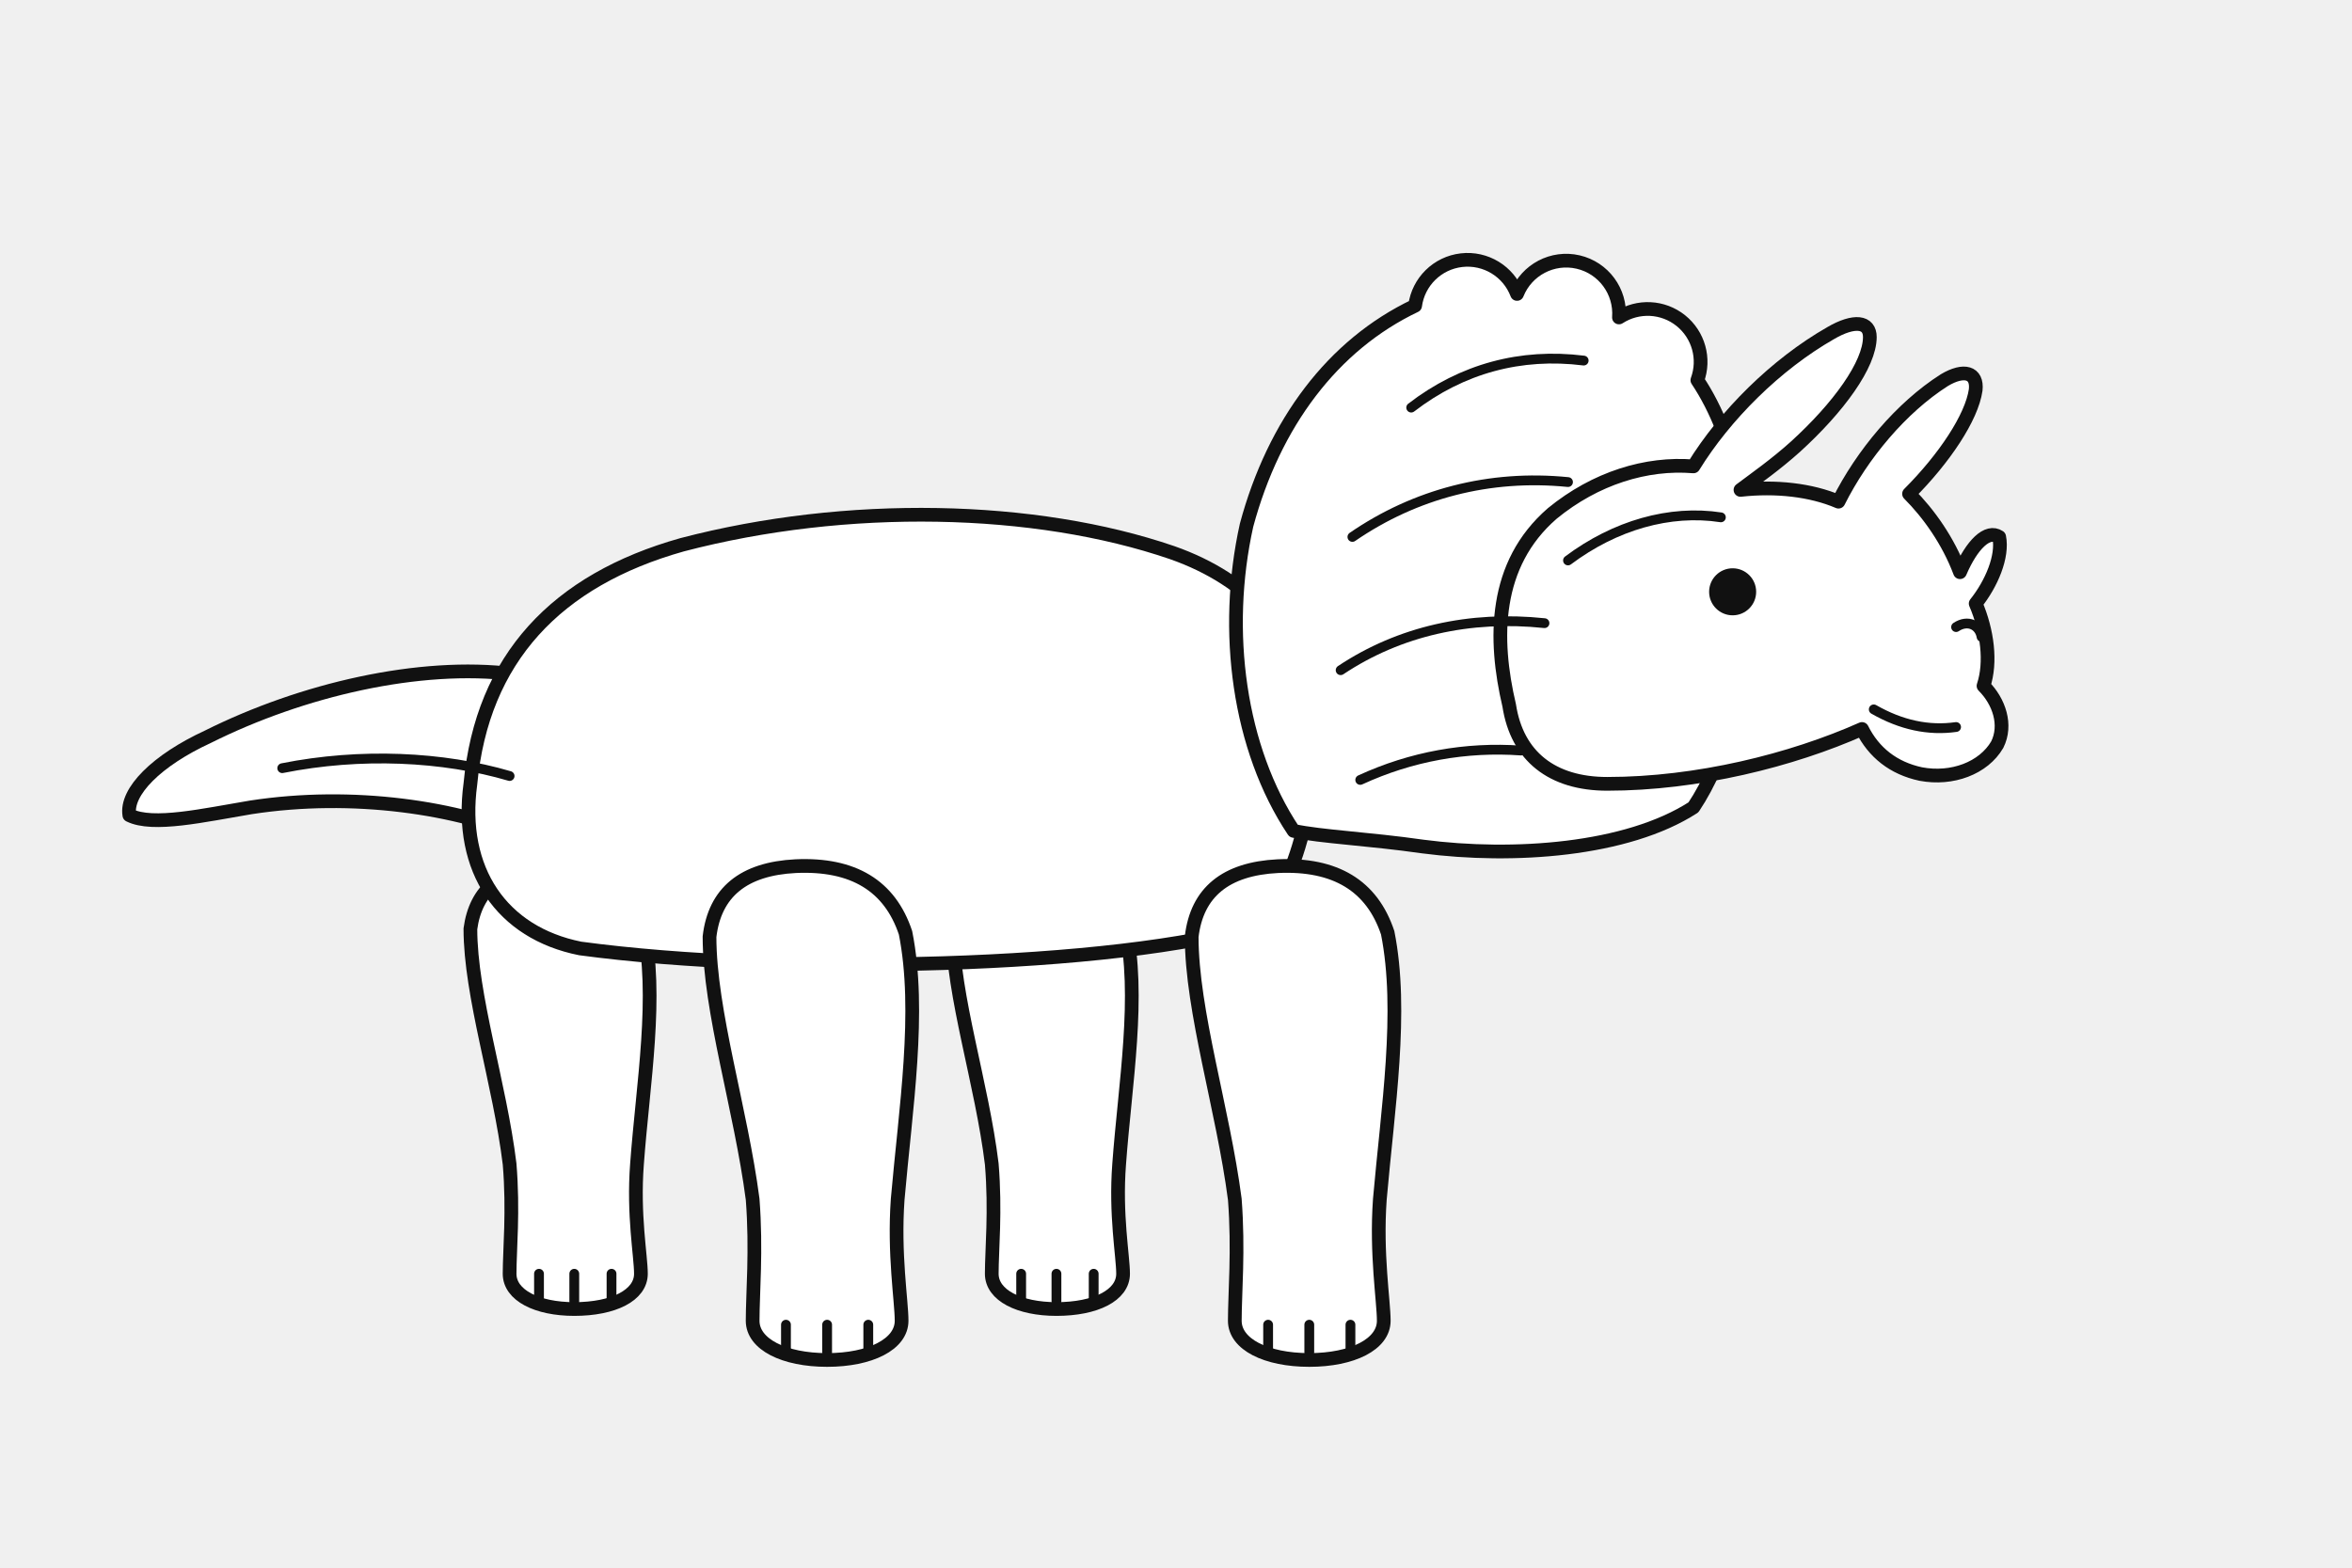
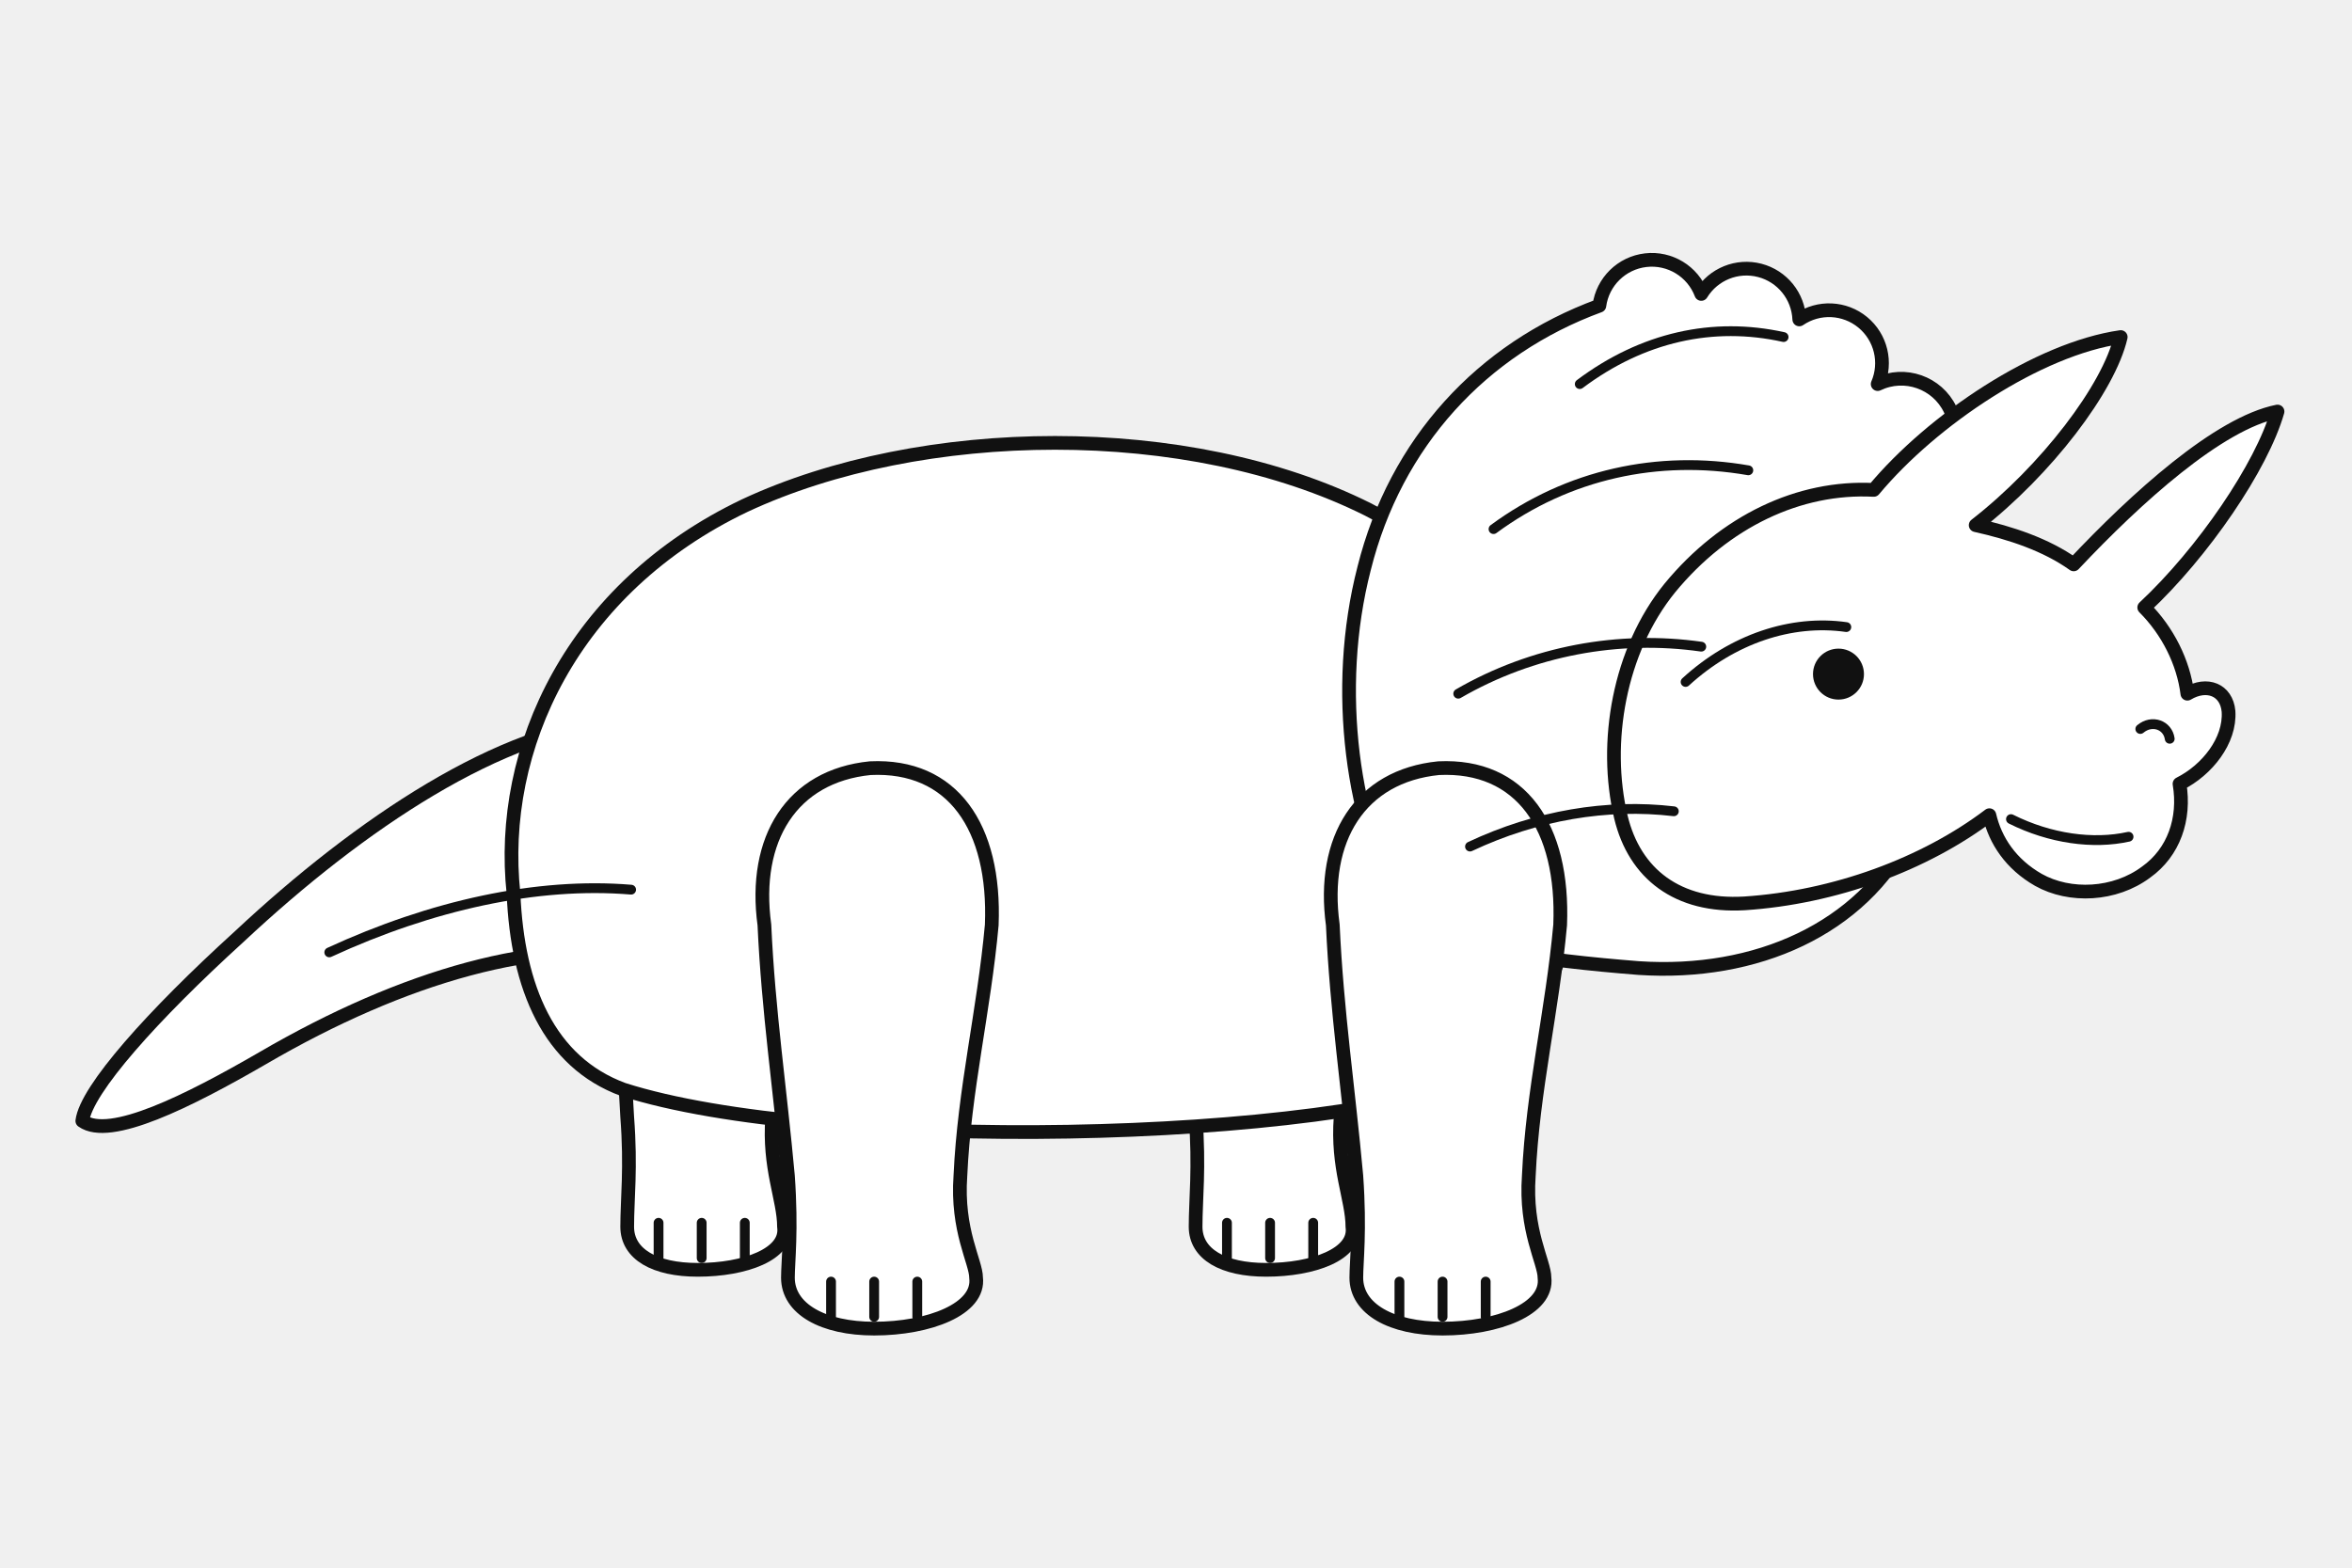
<svg xmlns="http://www.w3.org/2000/svg" viewBox="0 0 1200 800" width="1200" height="800">
  <g id="parts" fill="#ffffff" stroke="#111111" stroke-width="7" stroke-linejoin="round" stroke-linecap="round">
-     <path id="part-legRearFar" data-parent="body" data-pivot="288,452" data-z="0" d="M 240,474          Q 244,444 279,442          Q 318,440 328,472          C 336,508 328,553 325,594          C 323,620 327,641 327,650          C 327,661 313,668 293,668          C 274,668 260,661 260,650          C 260,638 262,618 260,594          C 255,553 240,508 240,474          Z" />
-     <path id="part-legFrontFar" data-parent="body" data-pivot="534,452" data-z="1" d="M 486,474          Q 490,444 525,442          Q 564,440 574,472          C 582,508 574,553 571,594          C 569,620 573,641 573,650          C 573,661 559,668 539,668          C 520,668 506,661 506,650          C 506,638 508,618 506,594          C 501,553 486,508 486,474          Z" />
-     <path id="part-tail" data-parent="body" data-pivot="266,392" data-z="2" d="M 262,344 C 214,338 154,352 106,376 C 80,388 64,404 66,416          C 78,422 104,416 128,412 C 180,404 234,412 270,428          C 284,400 278,368 262,344 Z" />
-     <path id="part-body" data-parent="" data-pivot="450,380" data-z="3" d="M 240,400 C 246,336 284,296 348,278 C 432,256 528,258 598,282          C 638,296 662,324 668,358 C 674,400 664,446 642,472          C 570,494 400,498 296,484 C 256,476 234,444 240,400 Z" />
-     <path id="part-frill" data-parent="body" data-pivot="706,418" data-z="4" d="M 660,424 C 632,382 624,322 636,268 C 650,216 680,176 722,156          A 27,27 0 0 1 774,150 A 27,27 0 0 1 826,162          A 27,27 0 0 1 866,194 C 886,224 894,268 892,312          C 890,352 880,388 864,412 C 830,434 772,438 726,432          C 698,428 674,427 660,424 Z" />
-     <path id="part-head" data-parent="frill" data-pivot="800,340" data-z="5" d="M 792,262 C 814,244 840,236 864,238          C 880,212 906,186 934,170 C 946,163 954,164 954,172          C 954,186 938,208 916,228 C 906,237 896,244 888,250          C 906,248 924,250 938,256          C 950,232 970,208 992,194 C 1002,188 1009,190 1008,199          C 1006,213 992,234 974,252          C 984,262 994,276 1000,292          C 1006,278 1014,270 1020,274 C 1022,284 1016,298 1008,308          C 1014,322 1016,338 1012,350          C 1020,358 1024,370 1019,380 C 1012,392 996,398 980,395          C 966,392 956,384 950,372          C 914,388 866,400 820,400 C 792,400 774,386 770,360          C 762,326 762,288 792,262 Z" />
-     <path id="part-legRearNear" data-parent="body" data-pivot="416,458" data-z="6" d="M 362,478          Q 366,444 406,442          Q 450,440 462,476          C 470,516 462,566 458,612          C 456,640 460,664 460,674          C 460,686 444,694 422,694          C 400,694 384,686 384,674          C 384,660 386,638 384,612          C 378,566 362,516 362,478          Z" />
-     <path id="part-legFrontNear" data-parent="body" data-pivot="662,458" data-z="7" d="M 608,478          Q 612,444 652,442          Q 696,440 708,476          C 716,516 708,566 704,612          C 702,640 706,664 706,674          C 706,686 690,694 668,694          C 646,694 630,686 630,674          C 630,660 632,638 630,612          C 624,566 608,516 608,478          Z" />
+     <path id="part-legRearFar" data-parent="body" data-pivot="360,500" data-z="0" d="M 312,452          C 306,414 320,402 356,402          C 392,402 410,414 408,452          C 404,492 396,530 394,570          C 392,596 400,612 400,626          C 402,640 380,648 356,648          C 334,648 320,640 320,626          C 320,612 322,596 320,570          C 318,530 314,492 312,452 Z" />
+     <path id="part-legFrontFar" data-parent="body" data-pivot="650,500" data-z="1" d="M 602,452          C 596,414 610,402 646,402          C 682,402 700,414 698,452          C 694,492 686,530 684,570          C 682,596 690,612 690,626          C 692,640 670,648 646,648          C 624,648 610,640 610,626          C 610,612 612,596 610,570          C 608,530 604,492 602,452 Z" />
+     <path id="part-tail" data-parent="body" data-pivot="310,440" data-z="2" d="M 316,368 C 256,372 184,420 122,478 C 78,518 44,556 42,572          C 56,582 96,562 134,540 C 206,498 276,478 332,488          C 346,448 340,398 316,368 Z" />
+     <path id="part-body" data-parent="" data-pivot="500,400" data-z="3" d="M 262,456          C 254,382 292,300 380,258 C 470,216 606,214 698,260          C 756,290 794,342 804,402 C 812,456 794,510 762,548          C 676,584 418,588 318,556 C 280,542 264,504 262,456 Z" />
+     <path id="part-frill" data-parent="body" data-pivot="742,420" data-z="4" d="M 716,466 C 690,422 680,352 696,290 C 712,226 756,178 816,156          A 27,27 0 0 1 868,150 A 27,27 0 0 1 918,163          A 27,27 0 0 1 958,196 A 27,27 0 0 1 982,246          C 998,302 996,370 974,426 C 950,474 896,498 836,494          C 786,490 740,484 716,466 Z" />
+     <path id="part-head" data-parent="frill" data-pivot="880,370" data-z="5" d="M 852,300          C 880,266 918,248 956,250          C 986,214 1040,178 1082,172          C 1076,198 1044,240 1008,268          C 1026,272 1044,278 1058,288          C 1090,254 1132,216 1162,210          C 1154,238 1124,282 1094,310          C 1106,322 1114,338 1116,354          C 1126,348 1136,352 1137,363          C 1138,378 1126,393 1112,400          C 1115,418 1109,435 1095,445          C 1079,457 1056,458 1040,449          C 1026,441 1018,429 1015,416          C 982,441 936,458 890,461          C 856,463 834,446 827,417          C 818,379 826,332 852,300 Z" />
+     <path id="part-legRearNear" data-parent="body" data-pivot="448,516" data-z="6" d="M 390,472          C 384,428 404,396 444,392          C 486,390 508,422 506,472          C 502,516 492,556 490,600          C 488,628 498,644 498,652          C 500,668 474,678 446,678          C 420,678 402,668 402,652          C 402,644 404,628 402,600          C 398,556 392,516 390,472 Z" />
+     <path id="part-legFrontNear" data-parent="body" data-pivot="738,516" data-z="7" d="M 680,472          C 674,428 694,396 734,392          C 776,390 798,422 796,472          C 792,516 782,556 780,600          C 778,628 788,644 788,652          C 790,668 764,678 736,678          C 710,678 692,668 692,652          C 692,644 694,628 692,600          C 688,556 682,516 680,472 Z" />
  </g>
  <g id="details" fill="none" stroke="#111111" stroke-width="5" stroke-linejoin="round" stroke-linecap="round">
-     <circle cx="884" cy="302" r="12" fill="#111111" stroke="none" />
-     <path d="M 998,320 C 1004,316 1010,319 1011,325" />
-     <path d="M 956,362 C 970,370 984,373 998,371" />
-     <path d="M 800,286 C 824,268 852,260 878,264" />
-     <path d="M 720,208 C 746,188 776,180 808,184" />
-     <path d="M 690,274 C 722,252 760,242 800,246" />
-     <path d="M 684,342 C 714,322 750,314 788,318" />
-     <path d="M 694,398 C 720,386 748,381 776,383" />
-     <path d="M 275,650 L 275,664 M 293,650 L 293,664 M 312,650 L 312,664" />
-     <path d="M 521,650 L 521,664 M 539,650 L 539,664 M 558,650 L 558,664" />
-     <path d="M 401,676 L 401,690 M 422,676 L 422,690 M 443,676 L 443,690" />
-     <path d="M 647,676 L 647,690 M 668,676 L 668,690 M 689,676 L 689,690" />
-     <path d="M 144,392 C 184,384 226,386 260,396" />
+     <circle cx="938" cy="344" r="13" fill="#111111" stroke="none" />
+     <path d="M 1092,372 C 1098,367 1106,370 1107,377" />
+     <path d="M 1026,418 C 1046,428 1068,431 1086,427" />
+     <path d="M 860,348 C 884,326 914,316 942,320" />
+     <path d="M 806,196 C 838,172 874,164 910,172" />
+     <path d="M 762,270 C 800,242 846,232 892,240" />
+     <path d="M 744,354 C 782,332 826,324 868,330" />
+     <path d="M 750,432 C 784,416 820,410 854,414" />
+     <path d="M 336,624 L 336,642 M 358,624 L 358,642 M 380,624 L 380,642" />
+     <path d="M 626,624 L 626,642 M 648,624 L 648,642 M 670,624 L 670,642" />
+     <path d="M 424,654 L 424,672 M 446,654 L 446,672 M 468,654 L 468,672" />
+     <path d="M 714,654 L 714,672 M 736,654 L 736,672 M 758,654 L 758,672" />
+     <path d="M 168,486 C 220,462 274,450 322,454" />
  </g>
</svg>
